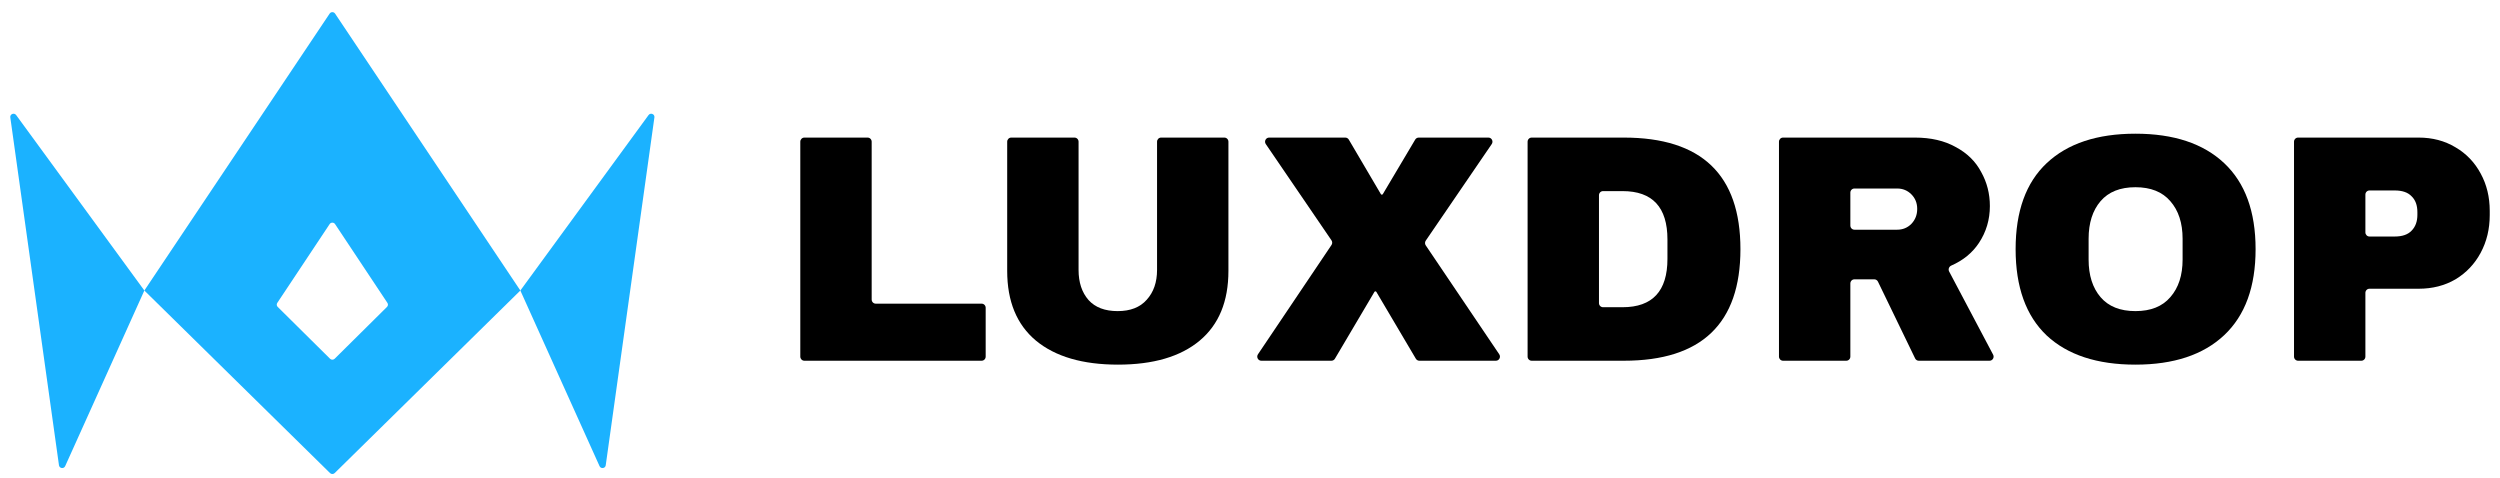
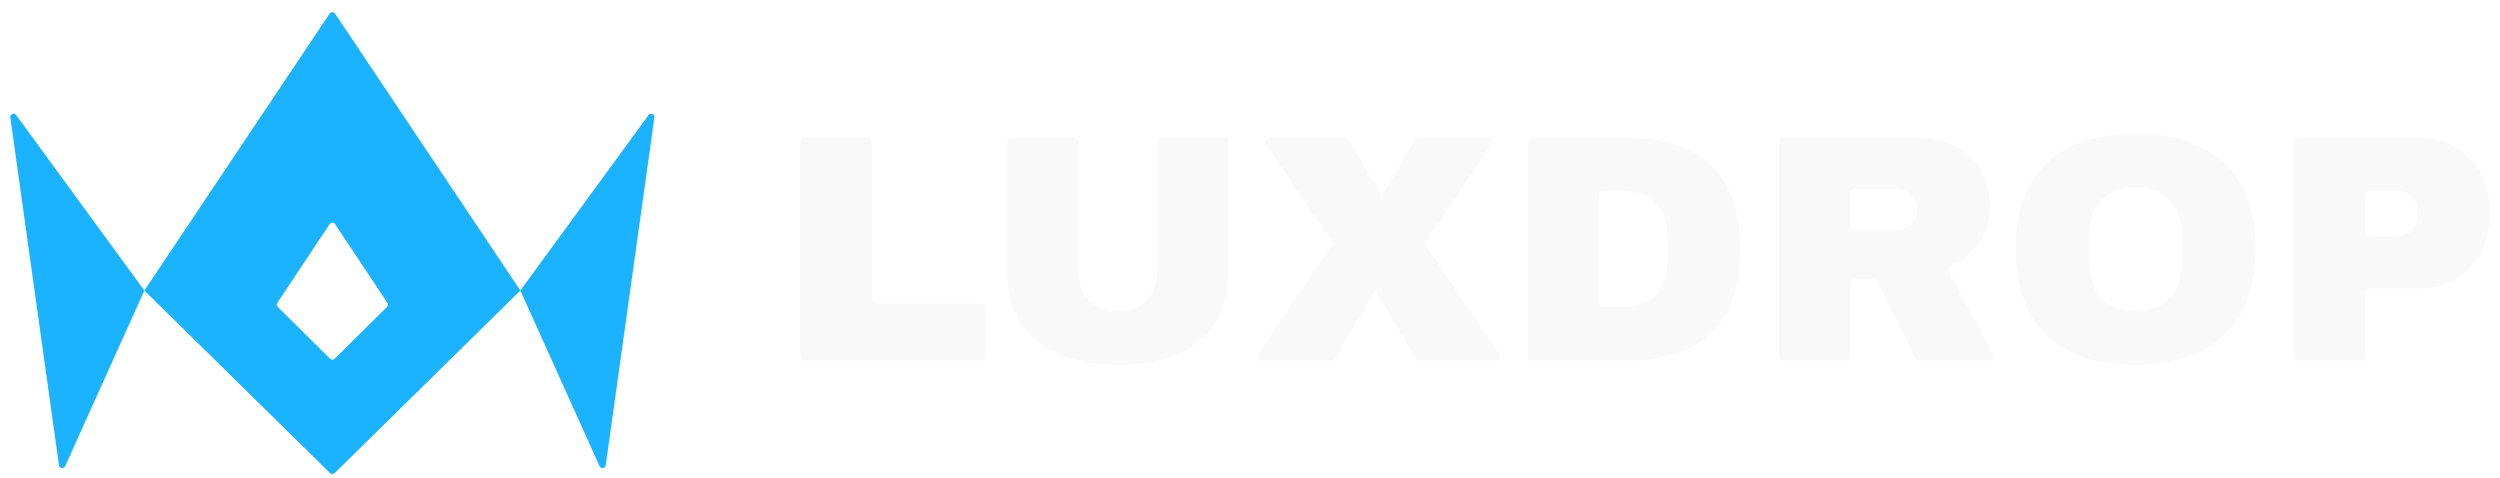
- <svg xmlns="http://www.w3.org/2000/svg" width="178" height="34" viewBox="0 0 178 34" fill="none">
-   <path d="M56.981 10.09C56.981 9.928 57.11 9.796 57.27 9.796H61.774C61.934 9.796 62.063 9.928 62.063 10.09V21.326C62.063 21.489 62.192 21.62 62.352 21.62H69.891C70.051 21.62 70.18 21.752 70.18 21.914V25.391C70.18 25.553 70.051 25.684 69.891 25.684H57.27C57.11 25.684 56.981 25.553 56.981 25.391V10.09Z" fill="currentColor" />
-   <path d="M87.464 19.288C87.464 21.459 86.782 23.113 85.418 24.253C84.053 25.392 82.114 25.962 79.6 25.962C77.086 25.962 75.139 25.392 73.759 24.253C72.394 23.113 71.712 21.459 71.712 19.288V10.09C71.712 9.928 71.842 9.796 72.001 9.796H76.505C76.665 9.796 76.794 9.928 76.794 10.09V19.218C76.794 20.111 77.032 20.827 77.507 21.366C77.982 21.89 78.672 22.151 79.577 22.151C80.481 22.151 81.171 21.882 81.646 21.343C82.137 20.804 82.382 20.096 82.382 19.218V10.09C82.382 9.928 82.512 9.796 82.671 9.796H87.175C87.335 9.796 87.464 9.928 87.464 10.09V19.288Z" fill="currentColor" />
-   <path d="M106.746 25.225C106.878 25.42 106.74 25.684 106.508 25.684H101.057C100.956 25.684 100.862 25.63 100.809 25.542L97.997 20.783C97.982 20.758 97.956 20.743 97.927 20.743C97.899 20.743 97.872 20.758 97.858 20.783L95.045 25.542C94.993 25.63 94.899 25.684 94.797 25.684H89.806C89.573 25.684 89.436 25.42 89.567 25.225L94.802 17.445C94.87 17.345 94.87 17.213 94.802 17.113L90.124 10.257C89.991 10.062 90.129 9.796 90.362 9.796H95.785C95.887 9.796 95.981 9.851 96.034 9.939L98.317 13.821C98.332 13.846 98.359 13.861 98.387 13.861C98.416 13.861 98.442 13.846 98.457 13.821L100.763 9.938C100.816 9.85 100.91 9.796 101.011 9.796H105.975C106.208 9.796 106.345 10.063 106.212 10.257L101.513 17.135C101.445 17.235 101.444 17.368 101.512 17.469L106.746 25.225Z" fill="currentColor" />
-   <path d="M115.618 9.796C121.152 9.796 123.919 12.444 123.919 17.741C123.919 23.037 121.152 25.684 115.618 25.684H109.054C108.895 25.684 108.765 25.553 108.765 25.391V10.09C108.765 9.928 108.895 9.796 109.054 9.796H115.618ZM113.847 21.581C113.847 21.743 113.977 21.874 114.136 21.874H115.526C117.657 21.874 118.722 20.727 118.722 18.433V17.048C118.722 14.754 117.657 13.607 115.526 13.607H114.136C113.977 13.607 113.847 13.738 113.847 13.9V21.581Z" fill="currentColor" />
-   <path d="M141.679 14.669C141.679 15.639 141.418 16.517 140.897 17.302C140.431 18.003 139.776 18.539 138.931 18.909C138.769 18.979 138.695 19.175 138.779 19.332L141.91 25.252C142.014 25.448 141.874 25.684 141.655 25.684H136.616C136.506 25.684 136.405 25.621 136.357 25.52L133.71 20.052C133.661 19.952 133.561 19.888 133.451 19.888H132.034C131.874 19.888 131.745 20.02 131.745 20.182V25.391C131.745 25.553 131.616 25.684 131.456 25.684H126.952C126.792 25.684 126.663 25.553 126.663 25.391V10.09C126.663 9.928 126.792 9.796 126.952 9.796H136.344C137.478 9.796 138.444 10.02 139.241 10.466C140.054 10.897 140.66 11.49 141.058 12.244C141.472 12.983 141.679 13.792 141.679 14.669ZM136.505 14.877C136.505 14.461 136.367 14.115 136.091 13.838C135.815 13.561 135.478 13.422 135.079 13.422H132.034C131.874 13.422 131.745 13.553 131.745 13.716V16.061C131.745 16.223 131.874 16.355 132.034 16.355H135.079C135.478 16.355 135.815 16.216 136.091 15.939C136.367 15.647 136.505 15.293 136.505 14.877Z" fill="currentColor" />
-   <path d="M152.043 9.519C154.772 9.519 156.88 10.22 158.367 11.621C159.854 13.022 160.598 15.062 160.598 17.741C160.598 20.419 159.854 22.459 158.367 23.86C156.88 25.261 154.772 25.962 152.043 25.962C149.315 25.962 147.207 25.269 145.72 23.883C144.248 22.482 143.512 20.435 143.512 17.741C143.512 15.046 144.248 13.006 145.72 11.621C147.207 10.22 149.315 9.519 152.043 9.519ZM152.043 13.33C150.955 13.33 150.127 13.661 149.56 14.323C148.993 14.985 148.709 15.878 148.709 17.002V18.48C148.709 19.603 148.993 20.496 149.56 21.158C150.127 21.82 150.955 22.151 152.043 22.151C153.132 22.151 153.96 21.82 154.527 21.158C155.109 20.496 155.401 19.603 155.401 18.48V17.002C155.401 15.878 155.109 14.985 154.527 14.323C153.96 13.661 153.132 13.33 152.043 13.33Z" fill="currentColor" />
-   <path d="M172.21 9.796C173.192 9.796 174.065 10.027 174.832 10.489C175.598 10.936 176.196 11.559 176.626 12.36C177.055 13.145 177.269 14.03 177.269 15.015V15.316C177.269 16.301 177.055 17.194 176.626 17.994C176.196 18.795 175.598 19.426 174.832 19.888C174.065 20.335 173.192 20.558 172.21 20.558H168.705C168.546 20.558 168.416 20.689 168.416 20.852V25.391C168.416 25.553 168.287 25.684 168.127 25.684H163.623C163.464 25.684 163.334 25.553 163.334 25.391V10.09C163.334 9.928 163.464 9.796 163.623 9.796H172.21ZM168.416 16.546C168.416 16.708 168.546 16.84 168.705 16.84H170.509C171.045 16.84 171.444 16.701 171.705 16.424C171.98 16.147 172.118 15.77 172.118 15.293V15.108C172.118 14.615 171.98 14.238 171.705 13.976C171.444 13.699 171.045 13.561 170.509 13.561H168.705C168.546 13.561 168.416 13.692 168.416 13.854V16.546Z" fill="currentColor" />
-   <path fill-rule="evenodd" clip-rule="evenodd" d="M37.049 20.685L23.857 0.968C23.765 0.831 23.562 0.831 23.471 0.968L10.278 20.685L23.5 33.684C23.59 33.772 23.737 33.772 23.827 33.684L37.049 20.685ZM27.555 21.851C27.632 21.775 27.645 21.657 27.585 21.567L23.857 15.956C23.766 15.818 23.561 15.818 23.47 15.956L19.742 21.567C19.683 21.657 19.695 21.775 19.772 21.851L23.5 25.543C23.59 25.632 23.737 25.632 23.828 25.543L27.555 21.851Z" fill="#1BB2FF" />
-   <path d="M37.049 20.685L42.688 33.19C42.783 33.399 43.097 33.355 43.128 33.129L46.594 8.356C46.627 8.122 46.318 8 46.177 8.193L37.049 20.685Z" fill="#1BB2FF" />
-   <path d="M10.278 20.685L4.639 33.19C4.545 33.399 4.231 33.355 4.199 33.129L0.733 8.356C0.701 8.122 1.009 8 1.15 8.193L10.278 20.685Z" fill="#1BB2FF" />
+ <svg xmlns="http://www.w3.org/2000/svg" width="178" height="34" viewBox="0 0 178 34" fill="none" version="1.1" id="svg10">
+   <defs id="defs10" />
+   <path d="M56.981 10.09C56.981 9.928 57.11 9.796 57.27 9.796H61.774C61.934 9.796 62.063 9.928 62.063 10.09V21.326C62.063 21.489 62.192 21.62 62.352 21.62H69.891C70.051 21.62 70.18 21.752 70.18 21.914V25.391C70.18 25.553 70.051 25.684 69.891 25.684H57.27C57.11 25.684 56.981 25.553 56.981 25.391V10.09Z" fill="currentColor" id="path1" style="fill:#f9f9f9" />
+   <path d="M87.464 19.288C87.464 21.459 86.782 23.113 85.418 24.253C84.053 25.392 82.114 25.962 79.6 25.962C77.086 25.962 75.139 25.392 73.759 24.253C72.394 23.113 71.712 21.459 71.712 19.288V10.09C71.712 9.928 71.842 9.796 72.001 9.796H76.505C76.665 9.796 76.794 9.928 76.794 10.09V19.218C76.794 20.111 77.032 20.827 77.507 21.366C77.982 21.89 78.672 22.151 79.577 22.151C80.481 22.151 81.171 21.882 81.646 21.343C82.137 20.804 82.382 20.096 82.382 19.218V10.09C82.382 9.928 82.512 9.796 82.671 9.796H87.175C87.335 9.796 87.464 9.928 87.464 10.09V19.288Z" fill="currentColor" id="path2" style="fill:#f9f9f9" />
+   <path d="M106.746 25.225C106.878 25.42 106.74 25.684 106.508 25.684H101.057C100.956 25.684 100.862 25.63 100.809 25.542L97.997 20.783C97.982 20.758 97.956 20.743 97.927 20.743C97.899 20.743 97.872 20.758 97.858 20.783L95.045 25.542C94.993 25.63 94.899 25.684 94.797 25.684H89.806C89.573 25.684 89.436 25.42 89.567 25.225L94.802 17.445C94.87 17.345 94.87 17.213 94.802 17.113L90.124 10.257C89.991 10.062 90.129 9.796 90.362 9.796H95.785C95.887 9.796 95.981 9.851 96.034 9.939L98.317 13.821C98.332 13.846 98.359 13.861 98.387 13.861C98.416 13.861 98.442 13.846 98.457 13.821L100.763 9.938C100.816 9.85 100.91 9.796 101.011 9.796H105.975C106.208 9.796 106.345 10.063 106.212 10.257L101.513 17.135C101.445 17.235 101.444 17.368 101.512 17.469L106.746 25.225Z" fill="currentColor" id="path3" style="fill:#f9f9f9" />
+   <path d="M115.618 9.796C121.152 9.796 123.919 12.444 123.919 17.741C123.919 23.037 121.152 25.684 115.618 25.684H109.054C108.895 25.684 108.765 25.553 108.765 25.391V10.09C108.765 9.928 108.895 9.796 109.054 9.796H115.618ZM113.847 21.581C113.847 21.743 113.977 21.874 114.136 21.874H115.526C117.657 21.874 118.722 20.727 118.722 18.433V17.048C118.722 14.754 117.657 13.607 115.526 13.607H114.136C113.977 13.607 113.847 13.738 113.847 13.9V21.581Z" fill="currentColor" id="path4" style="fill:#f9f9f9" />
+   <path d="M141.679 14.669C141.679 15.639 141.418 16.517 140.897 17.302C140.431 18.003 139.776 18.539 138.931 18.909C138.769 18.979 138.695 19.175 138.779 19.332L141.91 25.252C142.014 25.448 141.874 25.684 141.655 25.684H136.616C136.506 25.684 136.405 25.621 136.357 25.52L133.71 20.052C133.661 19.952 133.561 19.888 133.451 19.888H132.034C131.874 19.888 131.745 20.02 131.745 20.182V25.391C131.745 25.553 131.616 25.684 131.456 25.684H126.952C126.792 25.684 126.663 25.553 126.663 25.391V10.09C126.663 9.928 126.792 9.796 126.952 9.796H136.344C137.478 9.796 138.444 10.02 139.241 10.466C140.054 10.897 140.66 11.49 141.058 12.244C141.472 12.983 141.679 13.792 141.679 14.669ZM136.505 14.877C136.505 14.461 136.367 14.115 136.091 13.838C135.815 13.561 135.478 13.422 135.079 13.422H132.034C131.874 13.422 131.745 13.553 131.745 13.716V16.061C131.745 16.223 131.874 16.355 132.034 16.355H135.079C135.478 16.355 135.815 16.216 136.091 15.939C136.367 15.647 136.505 15.293 136.505 14.877Z" fill="currentColor" id="path5" style="fill:#f9f9f9" />
+   <path d="M152.043 9.519C154.772 9.519 156.88 10.22 158.367 11.621C159.854 13.022 160.598 15.062 160.598 17.741C160.598 20.419 159.854 22.459 158.367 23.86C156.88 25.261 154.772 25.962 152.043 25.962C149.315 25.962 147.207 25.269 145.72 23.883C144.248 22.482 143.512 20.435 143.512 17.741C143.512 15.046 144.248 13.006 145.72 11.621C147.207 10.22 149.315 9.519 152.043 9.519ZM152.043 13.33C150.955 13.33 150.127 13.661 149.56 14.323C148.993 14.985 148.709 15.878 148.709 17.002V18.48C148.709 19.603 148.993 20.496 149.56 21.158C150.127 21.82 150.955 22.151 152.043 22.151C153.132 22.151 153.96 21.82 154.527 21.158C155.109 20.496 155.401 19.603 155.401 18.48V17.002C155.401 15.878 155.109 14.985 154.527 14.323C153.96 13.661 153.132 13.33 152.043 13.33Z" fill="currentColor" id="path6" style="fill:#f9f9f9" />
+   <path d="M172.21 9.796C173.192 9.796 174.065 10.027 174.832 10.489C175.598 10.936 176.196 11.559 176.626 12.36C177.055 13.145 177.269 14.03 177.269 15.015V15.316C177.269 16.301 177.055 17.194 176.626 17.994C176.196 18.795 175.598 19.426 174.832 19.888C174.065 20.335 173.192 20.558 172.21 20.558H168.705C168.546 20.558 168.416 20.689 168.416 20.852V25.391C168.416 25.553 168.287 25.684 168.127 25.684H163.623C163.464 25.684 163.334 25.553 163.334 25.391V10.09C163.334 9.928 163.464 9.796 163.623 9.796H172.21ZM168.416 16.546C168.416 16.708 168.546 16.84 168.705 16.84H170.509C171.045 16.84 171.444 16.701 171.705 16.424C171.98 16.147 172.118 15.77 172.118 15.293V15.108C172.118 14.615 171.98 14.238 171.705 13.976C171.444 13.699 171.045 13.561 170.509 13.561H168.705C168.546 13.561 168.416 13.692 168.416 13.854V16.546Z" fill="currentColor" id="path7" style="fill:#f9f9f9" />
+   <path fill-rule="evenodd" clip-rule="evenodd" d="M37.049 20.685L23.857 0.968C23.765 0.831 23.562 0.831 23.471 0.968L10.278 20.685L23.5 33.684C23.59 33.772 23.737 33.772 23.827 33.684L37.049 20.685ZM27.555 21.851C27.632 21.775 27.645 21.657 27.585 21.567L23.857 15.956C23.766 15.818 23.561 15.818 23.47 15.956L19.742 21.567C19.683 21.657 19.695 21.775 19.772 21.851L23.5 25.543C23.59 25.632 23.737 25.632 23.828 25.543L27.555 21.851Z" fill="#1BB2FF" id="path8" />
+   <path d="M37.049 20.685L42.688 33.19C42.783 33.399 43.097 33.355 43.128 33.129L46.594 8.356C46.627 8.122 46.318 8 46.177 8.193L37.049 20.685Z" fill="#1BB2FF" id="path9" />
+   <path d="M10.278 20.685L4.639 33.19C4.545 33.399 4.231 33.355 4.199 33.129L0.733 8.356C0.701 8.122 1.009 8 1.15 8.193L10.278 20.685Z" fill="#1BB2FF" id="path10" />
</svg>
